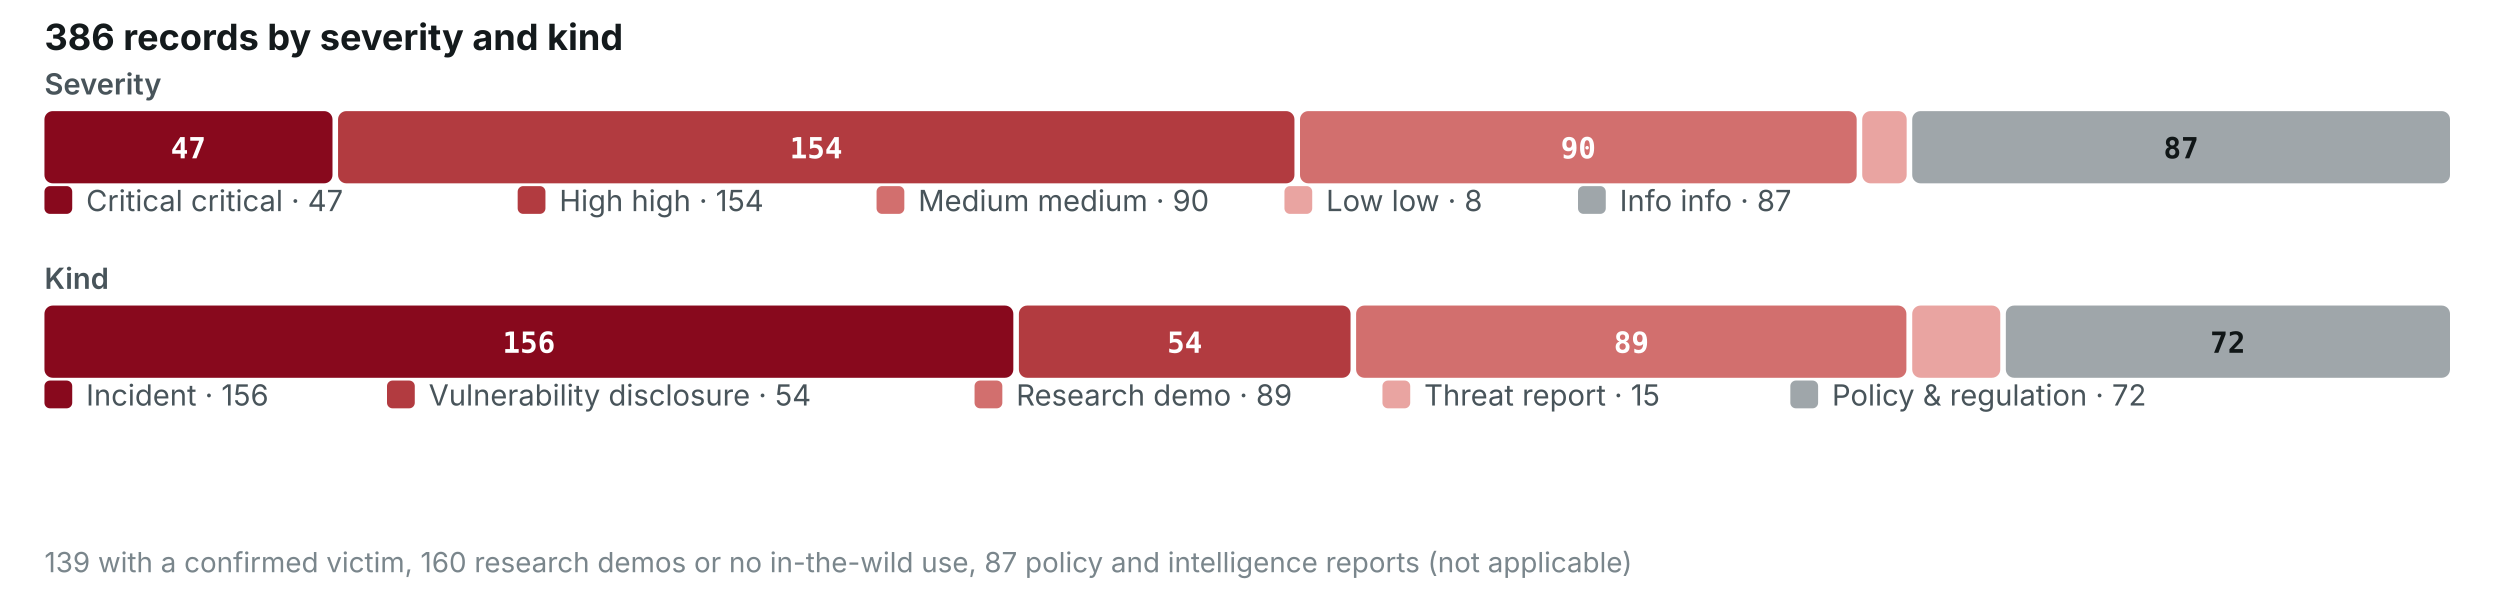
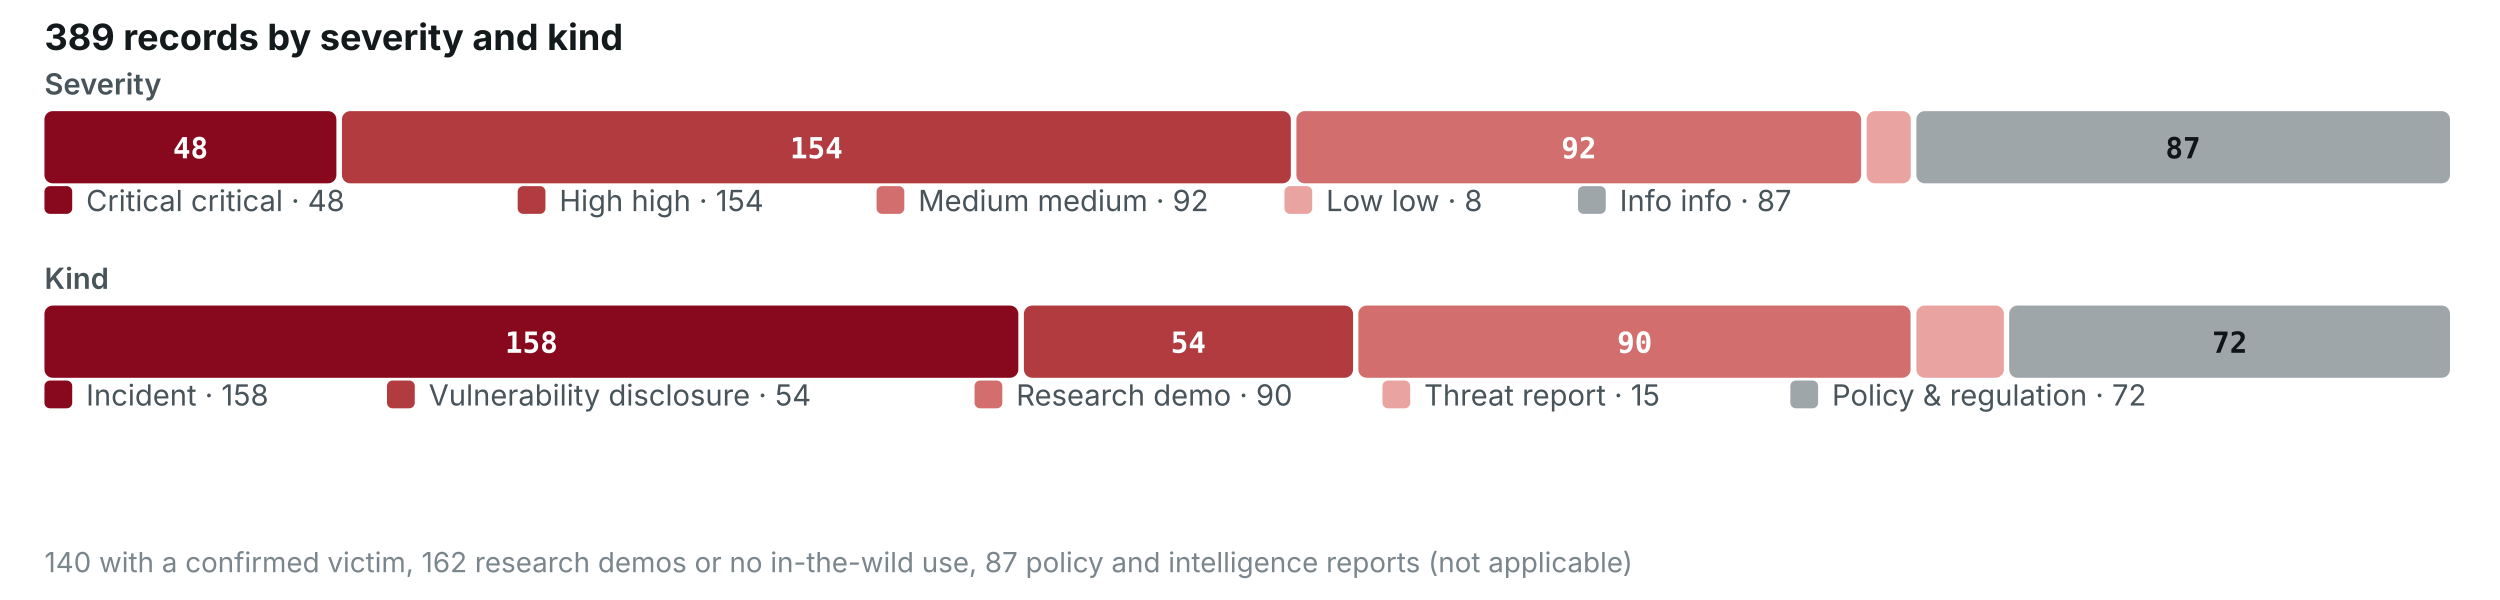
<svg xmlns="http://www.w3.org/2000/svg" viewBox="0 0 900 216" width="900" height="216" role="img" font-family="ui-sans-serif,-apple-system,'Segoe UI','PingFang SC','Microsoft YaHei',sans-serif">
  <rect width="900" height="216" fill="#FFFFFF" />
-   <text x="16" y="18" font-size="13" font-weight="700" fill="#141A1C">386 records by severity and kind</text>
+   <text x="16" y="18" font-size="13" font-weight="700" fill="#141A1C">389 records by severity and kind</text>
  <text x="16" y="34" font-size="10.5" fill="#48545A" font-weight="600">Severity</text>
-   <rect x="16.0" y="40" width="103.7" height="26" rx="3" fill="#88091D" />
-   <text x="67.8" y="57" font-size="10.5" text-anchor="middle" font-family="ui-monospace,'SF Mono','Cascadia Mono','Consolas',monospace" font-weight="700" fill="#FFFFFF">47</text>
-   <rect x="121.7" y="40" width="344.3" height="26" rx="3" fill="#B23B40" />
-   <text x="293.8" y="57" font-size="10.5" text-anchor="middle" font-family="ui-monospace,'SF Mono','Cascadia Mono','Consolas',monospace" font-weight="700" fill="#FFFFFF">154</text>
-   <rect x="468.0" y="40" width="200.4" height="26" rx="3" fill="#D26F6E" />
-   <text x="568.2" y="57" font-size="10.5" text-anchor="middle" font-family="ui-monospace,'SF Mono','Cascadia Mono','Consolas',monospace" font-weight="700" fill="#FFFFFF">90</text>
-   <rect x="670.4" y="40" width="16.0" height="26" rx="3" fill="#E9A4A1" />
-   <rect x="688.4" y="40" width="193.6" height="26" rx="3" fill="#9FA6AA" />
-   <text x="785.2" y="57" font-size="10.5" text-anchor="middle" font-family="ui-monospace,'SF Mono','Cascadia Mono','Consolas',monospace" font-weight="700" fill="#101617">87</text>
+   <rect x="16.0" y="40" width="105.1" height="26" rx="3" fill="#88091D" />
+   <text x="68.6" y="57" font-size="10.5" text-anchor="middle" font-family="ui-monospace,'SF Mono','Cascadia Mono','Consolas',monospace" font-weight="700" fill="#FFFFFF">48</text>
+   <rect x="123.1" y="40" width="341.6" height="26" rx="3" fill="#B23B40" />
+   <text x="293.9" y="57" font-size="10.5" text-anchor="middle" font-family="ui-monospace,'SF Mono','Cascadia Mono','Consolas',monospace" font-weight="700" fill="#FFFFFF">154</text>
+   <rect x="466.7" y="40" width="203.3" height="26" rx="3" fill="#D26F6E" />
+   <text x="568.4" y="57" font-size="10.5" text-anchor="middle" font-family="ui-monospace,'SF Mono','Cascadia Mono','Consolas',monospace" font-weight="700" fill="#FFFFFF">92</text>
+   <rect x="672.0" y="40" width="15.9" height="26" rx="3" fill="#E9A4A1" />
+   <rect x="689.9" y="40" width="192.1" height="26" rx="3" fill="#9FA6AA" />
+   <text x="785.9" y="57" font-size="10.5" text-anchor="middle" font-family="ui-monospace,'SF Mono','Cascadia Mono','Consolas',monospace" font-weight="700" fill="#101617">87</text>
  <rect x="16" y="67" width="10" height="10" rx="2" fill="#88091D" />
-   <text x="31" y="76" font-size="10.5" fill="#48545A">Critical critical · 47</text>
+   <text x="31" y="76" font-size="10.5" fill="#48545A">Critical critical · 48</text>
  <rect x="186.36" y="67" width="10" height="10" rx="2" fill="#B23B40" />
  <text x="201.36" y="76" font-size="10.5" fill="#48545A">High high · 154</text>
  <rect x="315.56" y="67" width="10" height="10" rx="2" fill="#D26F6E" />
-   <text x="330.56" y="76" font-size="10.5" fill="#48545A">Medium medium · 90</text>
+   <text x="330.56" y="76" font-size="10.5" fill="#48545A">Medium medium · 92</text>
  <rect x="462.4" y="67" width="10" height="10" rx="2" fill="#E9A4A1" />
  <text x="477.4" y="76" font-size="10.5" fill="#48545A">Low low · 8</text>
  <rect x="568.08" y="67" width="10" height="10" rx="2" fill="#9FA6AA" />
  <text x="583.08" y="76" font-size="10.5" fill="#48545A">Info info · 87</text>
  <text x="16" y="104" font-size="10.5" fill="#48545A" font-weight="600">Kind</text>
-   <rect x="16.0" y="110" width="348.8" height="26" rx="3" fill="#88091D" />
-   <text x="190.4" y="127" font-size="10.5" text-anchor="middle" font-family="ui-monospace,'SF Mono','Cascadia Mono','Consolas',monospace" font-weight="700" fill="#FFFFFF">156</text>
-   <rect x="366.8" y="110" width="119.4" height="26" rx="3" fill="#B23B40" />
-   <text x="426.5" y="127" font-size="10.5" text-anchor="middle" font-family="ui-monospace,'SF Mono','Cascadia Mono','Consolas',monospace" font-weight="700" fill="#FFFFFF">54</text>
-   <rect x="488.2" y="110" width="198.1" height="26" rx="3" fill="#D26F6E" />
-   <text x="587.3" y="127" font-size="10.5" text-anchor="middle" font-family="ui-monospace,'SF Mono','Cascadia Mono','Consolas',monospace" font-weight="700" fill="#FFFFFF">89</text>
-   <rect x="688.4" y="110" width="31.7" height="26" rx="3" fill="#E9A4A1" />
-   <rect x="722.1" y="110" width="159.9" height="26" rx="3" fill="#9FA6AA" />
-   <text x="802.0" y="127" font-size="10.5" text-anchor="middle" font-family="ui-monospace,'SF Mono','Cascadia Mono','Consolas',monospace" font-weight="700" fill="#101617">72</text>
+   <rect x="16.0" y="110" width="350.6" height="26" rx="3" fill="#88091D" />
+   <text x="191.3" y="127" font-size="10.5" text-anchor="middle" font-family="ui-monospace,'SF Mono','Cascadia Mono','Consolas',monospace" font-weight="700" fill="#FFFFFF">158</text>
+   <rect x="368.6" y="110" width="118.5" height="26" rx="3" fill="#B23B40" />
+   <text x="427.8" y="127" font-size="10.5" text-anchor="middle" font-family="ui-monospace,'SF Mono','Cascadia Mono','Consolas',monospace" font-weight="700" fill="#FFFFFF">54</text>
+   <rect x="489.0" y="110" width="198.8" height="26" rx="3" fill="#D26F6E" />
+   <text x="588.5" y="127" font-size="10.5" text-anchor="middle" font-family="ui-monospace,'SF Mono','Cascadia Mono','Consolas',monospace" font-weight="700" fill="#FFFFFF">90</text>
+   <rect x="689.9" y="110" width="31.5" height="26" rx="3" fill="#E9A4A1" />
+   <rect x="723.3" y="110" width="158.7" height="26" rx="3" fill="#9FA6AA" />
+   <text x="802.7" y="127" font-size="10.5" text-anchor="middle" font-family="ui-monospace,'SF Mono','Cascadia Mono','Consolas',monospace" font-weight="700" fill="#101617">72</text>
  <rect x="16" y="137" width="10" height="10" rx="2" fill="#88091D" />
-   <text x="31" y="146" font-size="10.5" fill="#48545A">Incident · 156</text>
+   <text x="31" y="146" font-size="10.5" fill="#48545A">Incident · 158</text>
  <rect x="139.32" y="137" width="10" height="10" rx="2" fill="#B23B40" />
  <text x="154.32" y="146" font-size="10.5" fill="#48545A">Vulnerability disclosure · 54</text>
  <rect x="350.84" y="137" width="10" height="10" rx="2" fill="#D26F6E" />
-   <text x="365.84" y="146" font-size="10.5" fill="#48545A">Research demo · 89</text>
+   <text x="365.84" y="146" font-size="10.5" fill="#48545A">Research demo · 90</text>
  <rect x="497.68" y="137" width="10" height="10" rx="2" fill="#E9A4A1" />
  <text x="512.68" y="146" font-size="10.5" fill="#48545A">Threat report · 15</text>
  <rect x="644.52" y="137" width="10" height="10" rx="2" fill="#9FA6AA" />
  <text x="659.52" y="146" font-size="10.5" fill="#48545A">Policy &amp; regulation · 72</text>
-   <text x="16" y="206" font-size="10" fill="#7A868C">139 with a confirmed victim, 160 research demos or no in-the-wild use, 87 policy and intelligence reports (not applicable)</text>
+   <text x="16" y="206" font-size="10" fill="#7A868C">140 with a confirmed victim, 162 research demos or no in-the-wild use, 87 policy and intelligence reports (not applicable)</text>
</svg>
